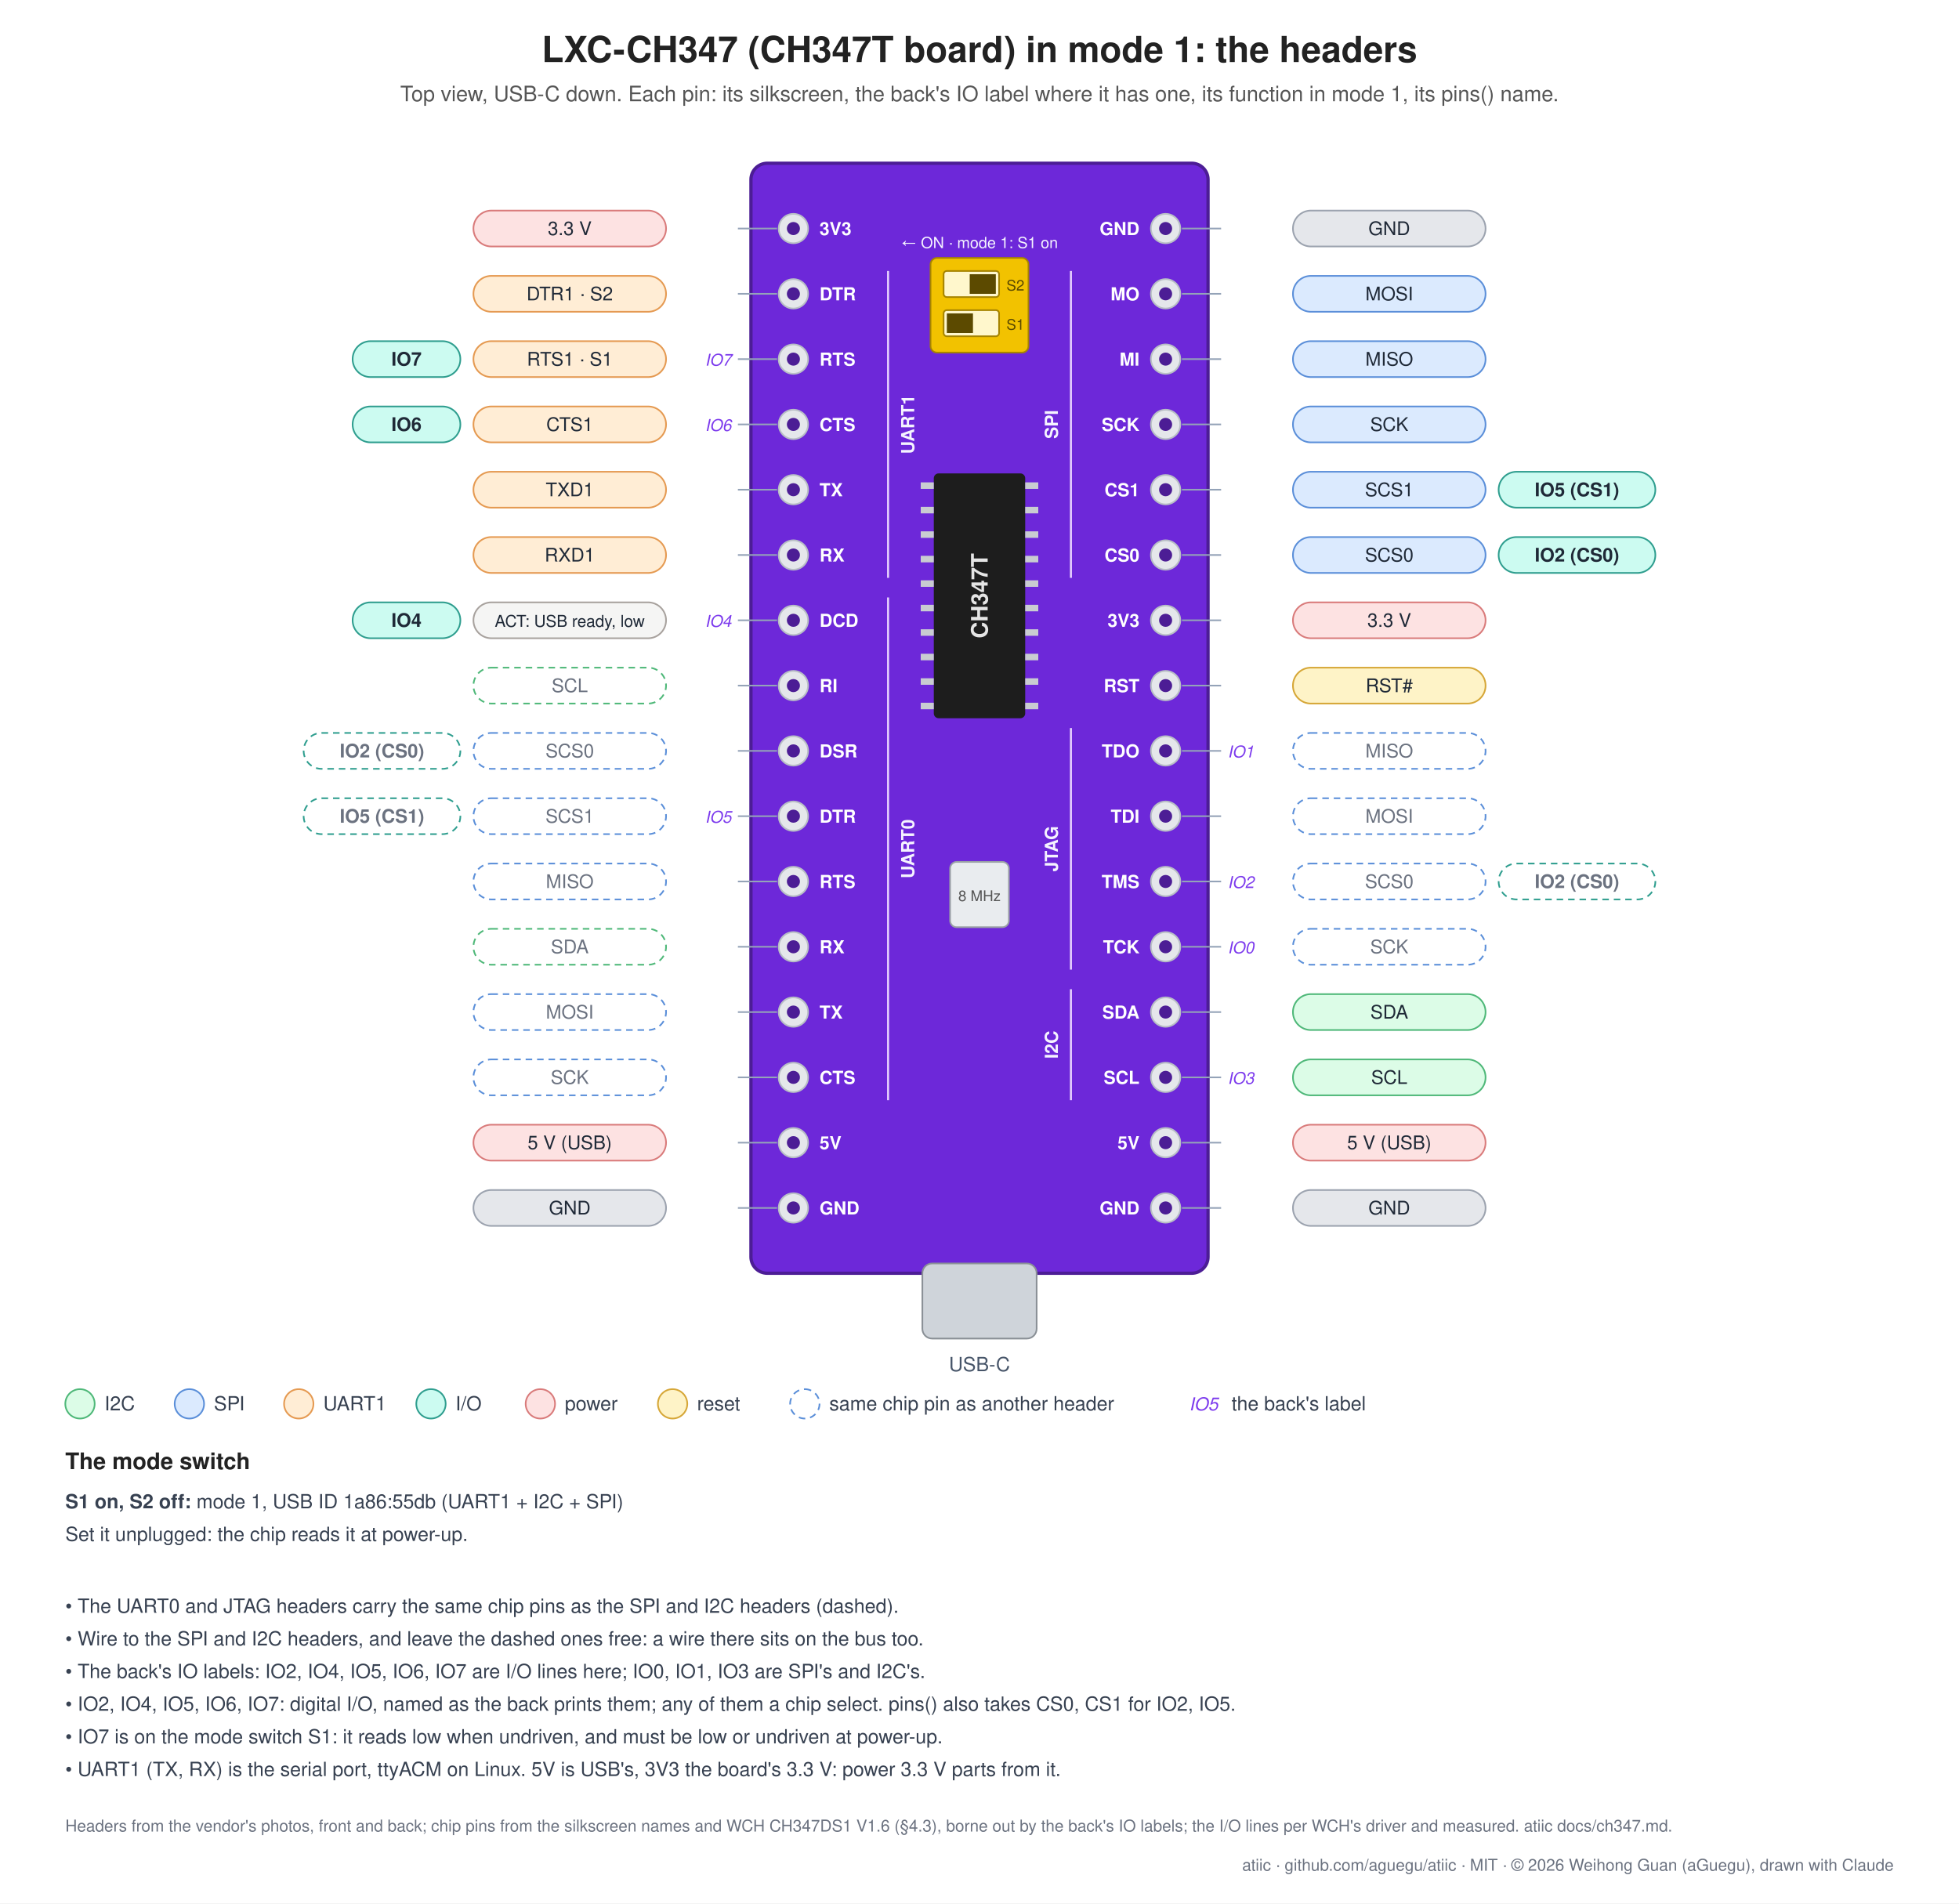
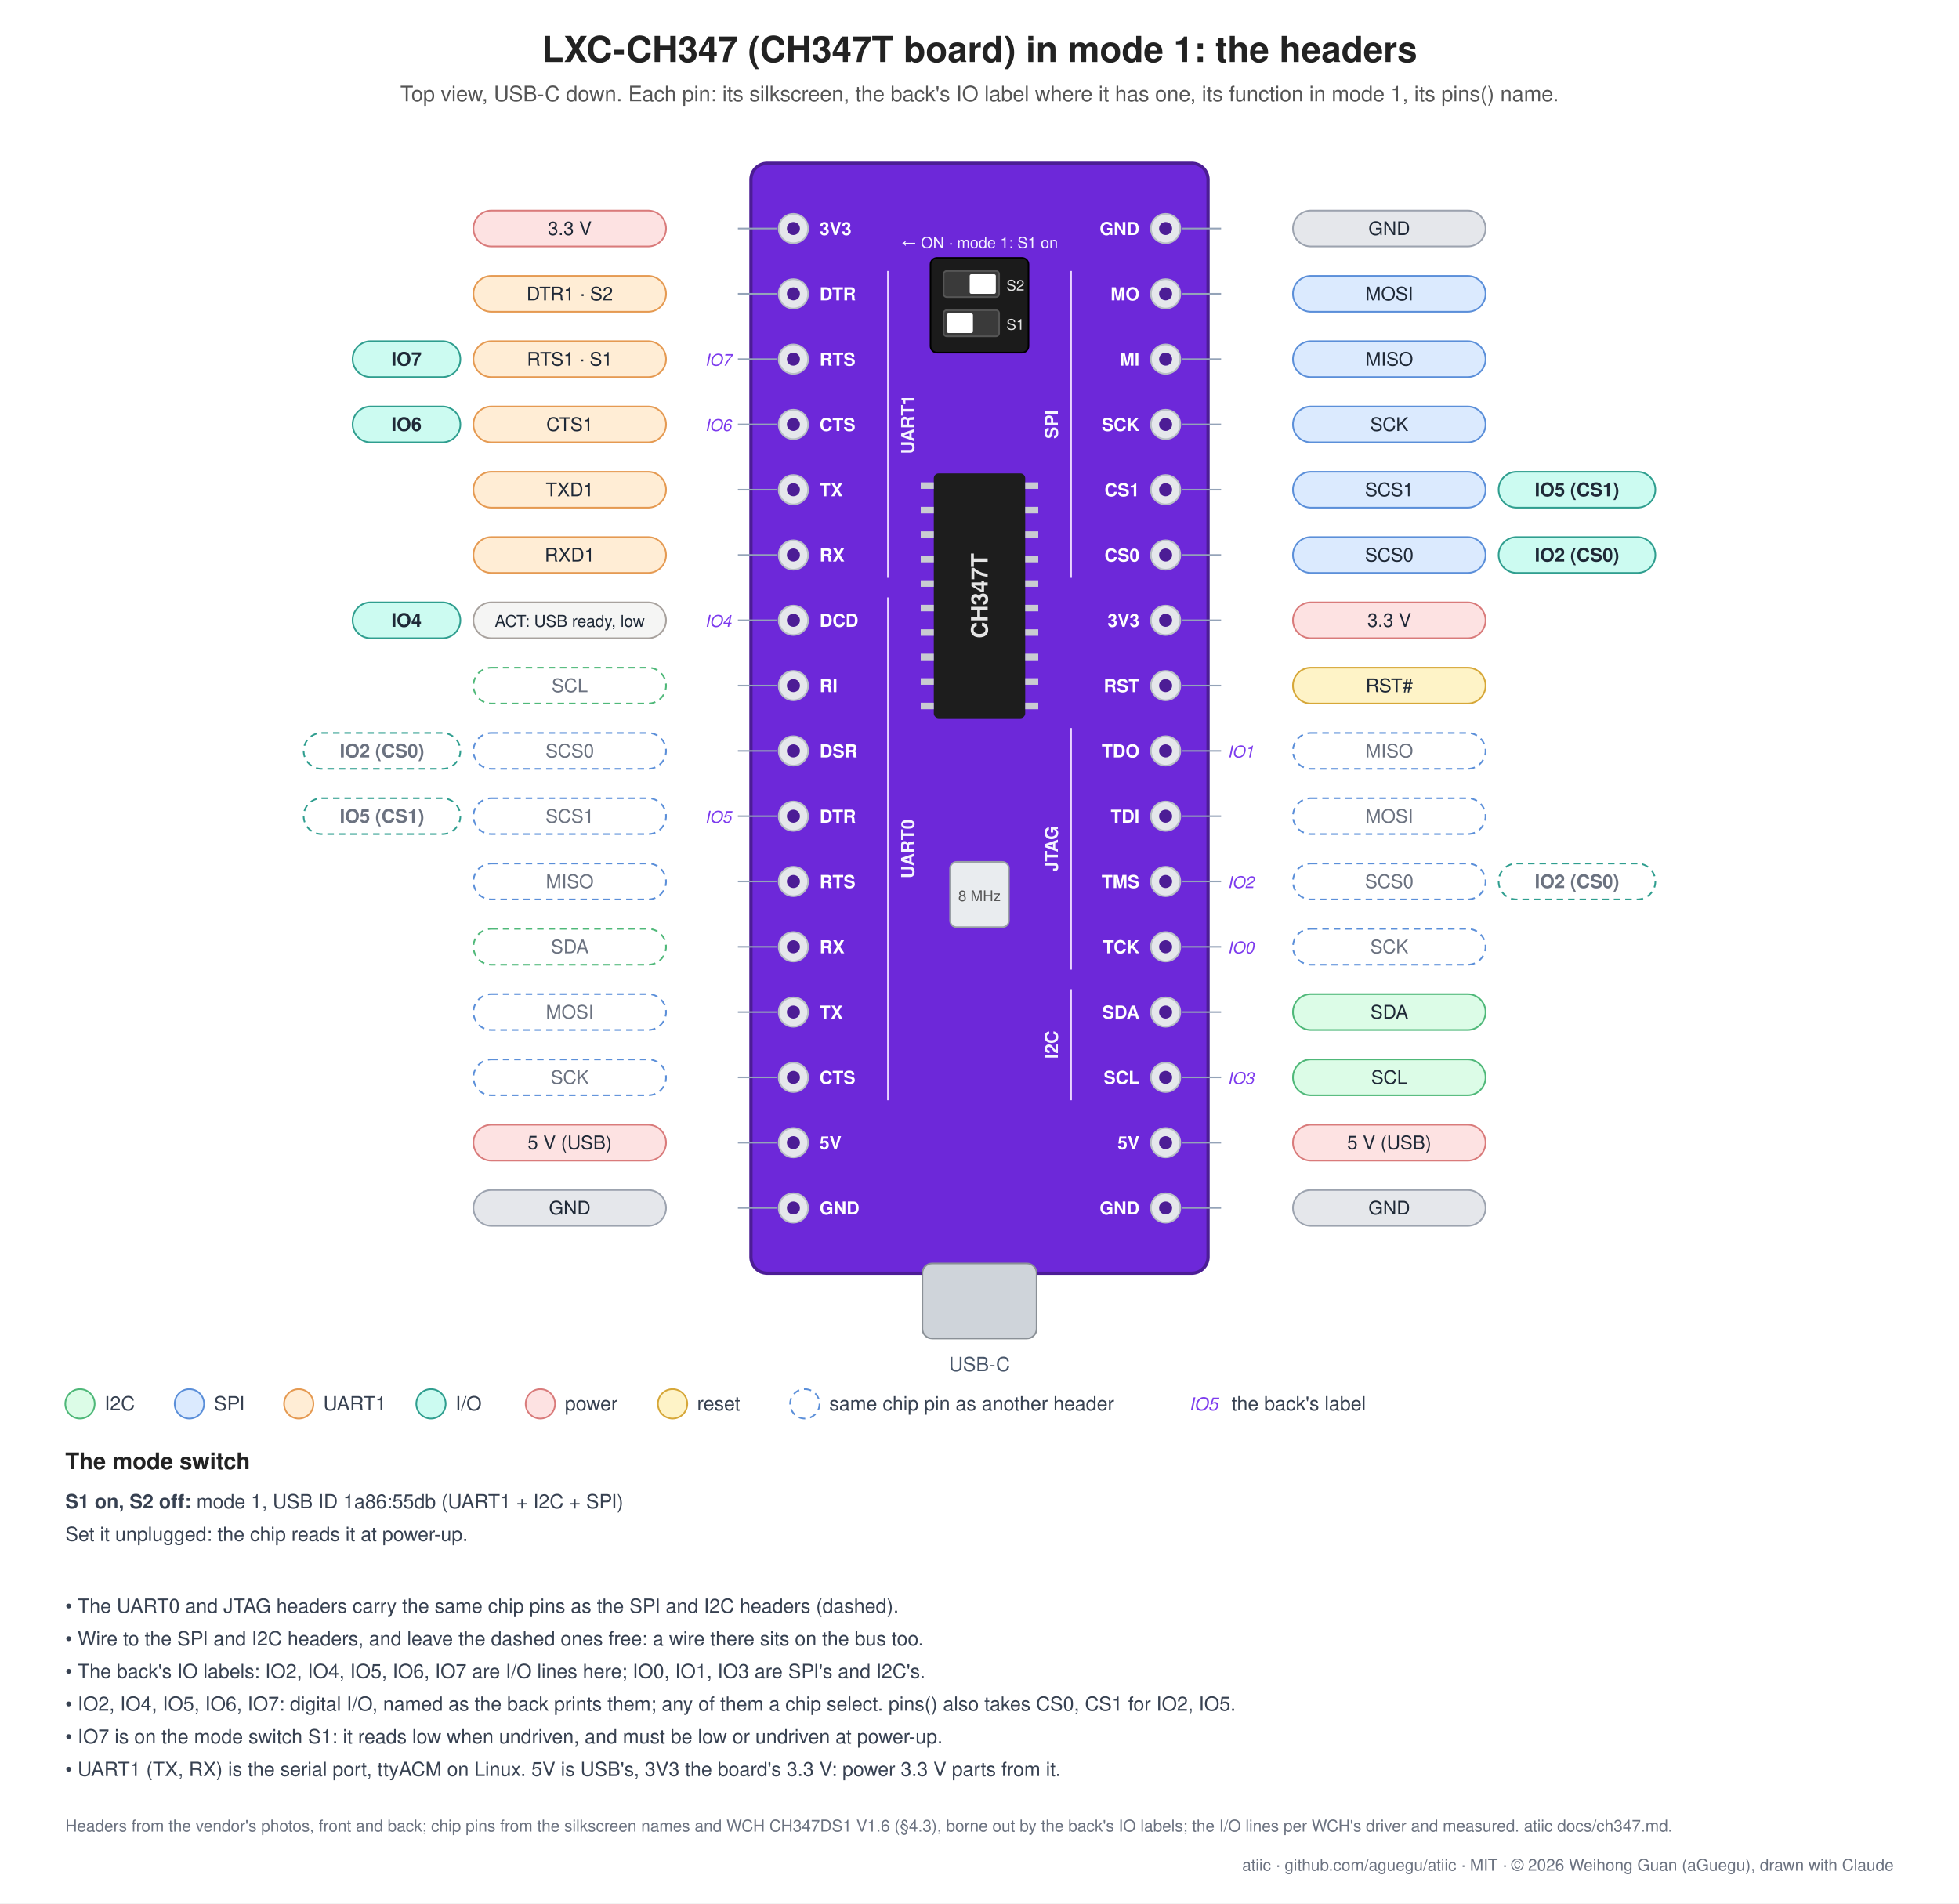
<svg xmlns="http://www.w3.org/2000/svg" viewBox="0 0 1200 1166" width="1200" height="1166" font-family="Helvetica, Arial, sans-serif">
  <rect width="1200" height="1166" fill="#ffffff" />
  <text x="600.0" y="38" text-anchor="middle" font-size="22" font-weight="bold" fill="#222">LXC-CH347 (CH347T board) in mode 1: the headers</text>
  <text x="600.0" y="62" text-anchor="middle" font-size="13" fill="#555">Top view, USB-C down. Each pin: its silkscreen, the back's IO label where it has one, its function in mode 1, its pins() name.</text>
  <rect x="460" y="100" width="280" height="680" rx="10" fill="#6d28d9" stroke="#4c1d95" stroke-width="2" />
  <circle cx="486" cy="740" r="9" fill="#e5e7eb" stroke="#b8bec5" />
  <circle cx="486" cy="740" r="4" fill="#4c1d95" />
  <text x="502" y="744" text-anchor="start" font-size="11" font-weight="bold" fill="#fff">GND</text>
  <line x1="476" y1="740" x2="452" y2="740" stroke="#94a3b8" />
  <rect x="290" y="729" width="118" height="22" rx="11" fill="#e5e7eb" stroke="#9ca3af" />
  <text x="349.0" y="744" text-anchor="middle" font-size="11.5" fill="#1f2937">GND</text>
  <circle cx="486" cy="700" r="9" fill="#e5e7eb" stroke="#b8bec5" />
  <circle cx="486" cy="700" r="4" fill="#4c1d95" />
  <text x="502" y="704" text-anchor="start" font-size="11" font-weight="bold" fill="#fff">5V</text>
  <line x1="476" y1="700" x2="452" y2="700" stroke="#94a3b8" />
  <rect x="290" y="689" width="118" height="22" rx="11" fill="#fde2e2" stroke="#d97b7b" />
  <text x="349.0" y="704" text-anchor="middle" font-size="11.5" fill="#1f2937">5 V (USB)</text>
  <circle cx="486" cy="660" r="9" fill="#e5e7eb" stroke="#b8bec5" />
  <circle cx="486" cy="660" r="4" fill="#4c1d95" />
  <text x="502" y="664" text-anchor="start" font-size="11" font-weight="bold" fill="#fff">CTS</text>
  <line x1="476" y1="660" x2="452" y2="660" stroke="#94a3b8" />
  <rect x="290" y="649" width="118" height="22" rx="11" fill="#ffffff" stroke="#5b8fd9" stroke-dasharray="4 3" />
  <text x="349.0" y="664" text-anchor="middle" font-size="11.5" fill="#6b7280">SCK</text>
  <circle cx="486" cy="620" r="9" fill="#e5e7eb" stroke="#b8bec5" />
  <circle cx="486" cy="620" r="4" fill="#4c1d95" />
  <text x="502" y="624" text-anchor="start" font-size="11" font-weight="bold" fill="#fff">TX</text>
  <line x1="476" y1="620" x2="452" y2="620" stroke="#94a3b8" />
  <rect x="290" y="609" width="118" height="22" rx="11" fill="#ffffff" stroke="#5b8fd9" stroke-dasharray="4 3" />
  <text x="349.0" y="624" text-anchor="middle" font-size="11.5" fill="#6b7280">MOSI</text>
  <circle cx="486" cy="580" r="9" fill="#e5e7eb" stroke="#b8bec5" />
  <circle cx="486" cy="580" r="4" fill="#4c1d95" />
  <text x="502" y="584" text-anchor="start" font-size="11" font-weight="bold" fill="#fff">RX</text>
  <line x1="476" y1="580" x2="452" y2="580" stroke="#94a3b8" />
  <rect x="290" y="569" width="118" height="22" rx="11" fill="#ffffff" stroke="#4fb879" stroke-dasharray="4 3" />
  <text x="349.0" y="584" text-anchor="middle" font-size="11.5" fill="#6b7280">SDA</text>
  <circle cx="486" cy="540" r="9" fill="#e5e7eb" stroke="#b8bec5" />
  <circle cx="486" cy="540" r="4" fill="#4c1d95" />
  <text x="502" y="544" text-anchor="start" font-size="11" font-weight="bold" fill="#fff">RTS</text>
  <line x1="476" y1="540" x2="452" y2="540" stroke="#94a3b8" />
  <rect x="290" y="529" width="118" height="22" rx="11" fill="#ffffff" stroke="#5b8fd9" stroke-dasharray="4 3" />
  <text x="349.0" y="544" text-anchor="middle" font-size="11.5" fill="#6b7280">MISO</text>
  <circle cx="486" cy="500" r="9" fill="#e5e7eb" stroke="#b8bec5" />
  <circle cx="486" cy="500" r="4" fill="#4c1d95" />
  <text x="502" y="504" text-anchor="start" font-size="11" font-weight="bold" fill="#fff">DTR</text>
  <line x1="476" y1="500" x2="452" y2="500" stroke="#94a3b8" />
  <text x="448" y="504" text-anchor="end" font-size="10" font-style="italic" fill="#7c3aed">IO5</text>
  <rect x="290" y="489" width="118" height="22" rx="11" fill="#ffffff" stroke="#5b8fd9" stroke-dasharray="4 3" />
  <text x="349.0" y="504" text-anchor="middle" font-size="11.5" fill="#6b7280">SCS1</text>
  <rect x="186" y="489" width="96" height="22" rx="11" fill="#ffffff" stroke="#2f9e8f" stroke-dasharray="4 3" />
  <text x="234.0" y="504" text-anchor="middle" font-size="11.5" font-weight="bold" fill="#6b7280">IO5 (CS1)</text>
  <circle cx="486" cy="460" r="9" fill="#e5e7eb" stroke="#b8bec5" />
  <circle cx="486" cy="460" r="4" fill="#4c1d95" />
  <text x="502" y="464" text-anchor="start" font-size="11" font-weight="bold" fill="#fff">DSR</text>
  <line x1="476" y1="460" x2="452" y2="460" stroke="#94a3b8" />
  <rect x="290" y="449" width="118" height="22" rx="11" fill="#ffffff" stroke="#5b8fd9" stroke-dasharray="4 3" />
  <text x="349.0" y="464" text-anchor="middle" font-size="11.5" fill="#6b7280">SCS0</text>
  <rect x="186" y="449" width="96" height="22" rx="11" fill="#ffffff" stroke="#2f9e8f" stroke-dasharray="4 3" />
  <text x="234.0" y="464" text-anchor="middle" font-size="11.5" font-weight="bold" fill="#6b7280">IO2 (CS0)</text>
  <circle cx="486" cy="420" r="9" fill="#e5e7eb" stroke="#b8bec5" />
  <circle cx="486" cy="420" r="4" fill="#4c1d95" />
  <text x="502" y="424" text-anchor="start" font-size="11" font-weight="bold" fill="#fff">RI</text>
  <line x1="476" y1="420" x2="452" y2="420" stroke="#94a3b8" />
  <rect x="290" y="409" width="118" height="22" rx="11" fill="#ffffff" stroke="#4fb879" stroke-dasharray="4 3" />
  <text x="349.0" y="424" text-anchor="middle" font-size="11.5" fill="#6b7280">SCL</text>
  <circle cx="486" cy="380" r="9" fill="#e5e7eb" stroke="#b8bec5" />
  <circle cx="486" cy="380" r="4" fill="#4c1d95" />
  <text x="502" y="384" text-anchor="start" font-size="11" font-weight="bold" fill="#fff">DCD</text>
  <line x1="476" y1="380" x2="452" y2="380" stroke="#94a3b8" />
  <text x="448" y="384" text-anchor="end" font-size="10" font-style="italic" fill="#7c3aed">IO4</text>
  <rect x="290" y="369" width="118" height="22" rx="11" fill="#f5f5f4" stroke="#a8a29e" />
  <text x="349.0" y="384" text-anchor="middle" font-size="10" fill="#1f2937">ACT: USB ready, low</text>
  <rect x="216" y="369" width="66" height="22" rx="11" fill="#ccfbf1" stroke="#2f9e8f" />
  <text x="249.0" y="384" text-anchor="middle" font-size="11.5" font-weight="bold" fill="#1f2937">IO4</text>
  <circle cx="486" cy="340" r="9" fill="#e5e7eb" stroke="#b8bec5" />
  <circle cx="486" cy="340" r="4" fill="#4c1d95" />
  <text x="502" y="344" text-anchor="start" font-size="11" font-weight="bold" fill="#fff">RX</text>
  <line x1="476" y1="340" x2="452" y2="340" stroke="#94a3b8" />
  <rect x="290" y="329" width="118" height="22" rx="11" fill="#ffedd5" stroke="#e59a52" />
  <text x="349.0" y="344" text-anchor="middle" font-size="11.5" fill="#1f2937">RXD1</text>
  <circle cx="486" cy="300" r="9" fill="#e5e7eb" stroke="#b8bec5" />
  <circle cx="486" cy="300" r="4" fill="#4c1d95" />
  <text x="502" y="304" text-anchor="start" font-size="11" font-weight="bold" fill="#fff">TX</text>
  <line x1="476" y1="300" x2="452" y2="300" stroke="#94a3b8" />
  <rect x="290" y="289" width="118" height="22" rx="11" fill="#ffedd5" stroke="#e59a52" />
  <text x="349.0" y="304" text-anchor="middle" font-size="11.5" fill="#1f2937">TXD1</text>
  <circle cx="486" cy="260" r="9" fill="#e5e7eb" stroke="#b8bec5" />
  <circle cx="486" cy="260" r="4" fill="#4c1d95" />
  <text x="502" y="264" text-anchor="start" font-size="11" font-weight="bold" fill="#fff">CTS</text>
  <line x1="476" y1="260" x2="452" y2="260" stroke="#94a3b8" />
  <text x="448" y="264" text-anchor="end" font-size="10" font-style="italic" fill="#7c3aed">IO6</text>
  <rect x="290" y="249" width="118" height="22" rx="11" fill="#ffedd5" stroke="#e59a52" />
  <text x="349.0" y="264" text-anchor="middle" font-size="11.5" fill="#1f2937">CTS1</text>
  <rect x="216" y="249" width="66" height="22" rx="11" fill="#ccfbf1" stroke="#2f9e8f" />
  <text x="249.0" y="264" text-anchor="middle" font-size="11.5" font-weight="bold" fill="#1f2937">IO6</text>
  <circle cx="486" cy="220" r="9" fill="#e5e7eb" stroke="#b8bec5" />
  <circle cx="486" cy="220" r="4" fill="#4c1d95" />
  <text x="502" y="224" text-anchor="start" font-size="11" font-weight="bold" fill="#fff">RTS</text>
  <line x1="476" y1="220" x2="452" y2="220" stroke="#94a3b8" />
  <text x="448" y="224" text-anchor="end" font-size="10" font-style="italic" fill="#7c3aed">IO7</text>
  <rect x="290" y="209" width="118" height="22" rx="11" fill="#ffedd5" stroke="#e59a52" />
  <text x="349.0" y="224" text-anchor="middle" font-size="11.5" fill="#1f2937">RTS1 · S1</text>
  <rect x="216" y="209" width="66" height="22" rx="11" fill="#ccfbf1" stroke="#2f9e8f" />
  <text x="249.0" y="224" text-anchor="middle" font-size="11.5" font-weight="bold" fill="#1f2937">IO7</text>
  <circle cx="486" cy="180" r="9" fill="#e5e7eb" stroke="#b8bec5" />
  <circle cx="486" cy="180" r="4" fill="#4c1d95" />
  <text x="502" y="184" text-anchor="start" font-size="11" font-weight="bold" fill="#fff">DTR</text>
  <line x1="476" y1="180" x2="452" y2="180" stroke="#94a3b8" />
  <rect x="290" y="169" width="118" height="22" rx="11" fill="#ffedd5" stroke="#e59a52" />
  <text x="349.0" y="184" text-anchor="middle" font-size="11.5" fill="#1f2937">DTR1 · S2</text>
  <circle cx="486" cy="140" r="9" fill="#e5e7eb" stroke="#b8bec5" />
  <circle cx="486" cy="140" r="4" fill="#4c1d95" />
  <text x="502" y="144" text-anchor="start" font-size="11" font-weight="bold" fill="#fff">3V3</text>
  <line x1="476" y1="140" x2="452" y2="140" stroke="#94a3b8" />
  <rect x="290" y="129" width="118" height="22" rx="11" fill="#fde2e2" stroke="#d97b7b" />
  <text x="349.0" y="144" text-anchor="middle" font-size="11.5" fill="#1f2937">3.3 V</text>
  <circle cx="714" cy="740" r="9" fill="#e5e7eb" stroke="#b8bec5" />
  <circle cx="714" cy="740" r="4" fill="#4c1d95" />
  <text x="698" y="744" text-anchor="end" font-size="11" font-weight="bold" fill="#fff">GND</text>
  <line x1="724" y1="740" x2="748" y2="740" stroke="#94a3b8" />
  <rect x="792" y="729" width="118" height="22" rx="11" fill="#e5e7eb" stroke="#9ca3af" />
  <text x="851.0" y="744" text-anchor="middle" font-size="11.5" fill="#1f2937">GND</text>
  <circle cx="714" cy="700" r="9" fill="#e5e7eb" stroke="#b8bec5" />
  <circle cx="714" cy="700" r="4" fill="#4c1d95" />
  <text x="698" y="704" text-anchor="end" font-size="11" font-weight="bold" fill="#fff">5V</text>
  <line x1="724" y1="700" x2="748" y2="700" stroke="#94a3b8" />
  <rect x="792" y="689" width="118" height="22" rx="11" fill="#fde2e2" stroke="#d97b7b" />
  <text x="851.0" y="704" text-anchor="middle" font-size="11.5" fill="#1f2937">5 V (USB)</text>
  <circle cx="714" cy="660" r="9" fill="#e5e7eb" stroke="#b8bec5" />
  <circle cx="714" cy="660" r="4" fill="#4c1d95" />
  <text x="698" y="664" text-anchor="end" font-size="11" font-weight="bold" fill="#fff">SCL</text>
  <line x1="724" y1="660" x2="748" y2="660" stroke="#94a3b8" />
  <text x="752" y="664" text-anchor="start" font-size="10" font-style="italic" fill="#7c3aed">IO3</text>
  <rect x="792" y="649" width="118" height="22" rx="11" fill="#dcfce7" stroke="#4fb879" />
  <text x="851.0" y="664" text-anchor="middle" font-size="11.5" fill="#1f2937">SCL</text>
  <circle cx="714" cy="620" r="9" fill="#e5e7eb" stroke="#b8bec5" />
  <circle cx="714" cy="620" r="4" fill="#4c1d95" />
  <text x="698" y="624" text-anchor="end" font-size="11" font-weight="bold" fill="#fff">SDA</text>
  <line x1="724" y1="620" x2="748" y2="620" stroke="#94a3b8" />
  <rect x="792" y="609" width="118" height="22" rx="11" fill="#dcfce7" stroke="#4fb879" />
  <text x="851.0" y="624" text-anchor="middle" font-size="11.5" fill="#1f2937">SDA</text>
  <circle cx="714" cy="580" r="9" fill="#e5e7eb" stroke="#b8bec5" />
  <circle cx="714" cy="580" r="4" fill="#4c1d95" />
  <text x="698" y="584" text-anchor="end" font-size="11" font-weight="bold" fill="#fff">TCK</text>
  <line x1="724" y1="580" x2="748" y2="580" stroke="#94a3b8" />
  <text x="752" y="584" text-anchor="start" font-size="10" font-style="italic" fill="#7c3aed">IO0</text>
  <rect x="792" y="569" width="118" height="22" rx="11" fill="#ffffff" stroke="#5b8fd9" stroke-dasharray="4 3" />
  <text x="851.0" y="584" text-anchor="middle" font-size="11.5" fill="#6b7280">SCK</text>
  <circle cx="714" cy="540" r="9" fill="#e5e7eb" stroke="#b8bec5" />
  <circle cx="714" cy="540" r="4" fill="#4c1d95" />
  <text x="698" y="544" text-anchor="end" font-size="11" font-weight="bold" fill="#fff">TMS</text>
  <line x1="724" y1="540" x2="748" y2="540" stroke="#94a3b8" />
  <text x="752" y="544" text-anchor="start" font-size="10" font-style="italic" fill="#7c3aed">IO2</text>
  <rect x="792" y="529" width="118" height="22" rx="11" fill="#ffffff" stroke="#5b8fd9" stroke-dasharray="4 3" />
  <text x="851.0" y="544" text-anchor="middle" font-size="11.5" fill="#6b7280">SCS0</text>
  <rect x="918" y="529" width="96" height="22" rx="11" fill="#ffffff" stroke="#2f9e8f" stroke-dasharray="4 3" />
  <text x="966.0" y="544" text-anchor="middle" font-size="11.5" font-weight="bold" fill="#6b7280">IO2 (CS0)</text>
  <circle cx="714" cy="500" r="9" fill="#e5e7eb" stroke="#b8bec5" />
  <circle cx="714" cy="500" r="4" fill="#4c1d95" />
  <text x="698" y="504" text-anchor="end" font-size="11" font-weight="bold" fill="#fff">TDI</text>
  <line x1="724" y1="500" x2="748" y2="500" stroke="#94a3b8" />
  <rect x="792" y="489" width="118" height="22" rx="11" fill="#ffffff" stroke="#5b8fd9" stroke-dasharray="4 3" />
  <text x="851.0" y="504" text-anchor="middle" font-size="11.5" fill="#6b7280">MOSI</text>
  <circle cx="714" cy="460" r="9" fill="#e5e7eb" stroke="#b8bec5" />
  <circle cx="714" cy="460" r="4" fill="#4c1d95" />
  <text x="698" y="464" text-anchor="end" font-size="11" font-weight="bold" fill="#fff">TDO</text>
  <line x1="724" y1="460" x2="748" y2="460" stroke="#94a3b8" />
  <text x="752" y="464" text-anchor="start" font-size="10" font-style="italic" fill="#7c3aed">IO1</text>
  <rect x="792" y="449" width="118" height="22" rx="11" fill="#ffffff" stroke="#5b8fd9" stroke-dasharray="4 3" />
  <text x="851.0" y="464" text-anchor="middle" font-size="11.5" fill="#6b7280">MISO</text>
  <circle cx="714" cy="420" r="9" fill="#e5e7eb" stroke="#b8bec5" />
  <circle cx="714" cy="420" r="4" fill="#4c1d95" />
  <text x="698" y="424" text-anchor="end" font-size="11" font-weight="bold" fill="#fff">RST</text>
  <line x1="724" y1="420" x2="748" y2="420" stroke="#94a3b8" />
  <rect x="792" y="409" width="118" height="22" rx="11" fill="#fef3c7" stroke="#d6a738" />
  <text x="851.0" y="424" text-anchor="middle" font-size="11.5" fill="#1f2937">RST#</text>
  <circle cx="714" cy="380" r="9" fill="#e5e7eb" stroke="#b8bec5" />
  <circle cx="714" cy="380" r="4" fill="#4c1d95" />
  <text x="698" y="384" text-anchor="end" font-size="11" font-weight="bold" fill="#fff">3V3</text>
  <line x1="724" y1="380" x2="748" y2="380" stroke="#94a3b8" />
  <rect x="792" y="369" width="118" height="22" rx="11" fill="#fde2e2" stroke="#d97b7b" />
  <text x="851.0" y="384" text-anchor="middle" font-size="11.5" fill="#1f2937">3.3 V</text>
  <circle cx="714" cy="340" r="9" fill="#e5e7eb" stroke="#b8bec5" />
  <circle cx="714" cy="340" r="4" fill="#4c1d95" />
  <text x="698" y="344" text-anchor="end" font-size="11" font-weight="bold" fill="#fff">CS0</text>
  <line x1="724" y1="340" x2="748" y2="340" stroke="#94a3b8" />
  <rect x="792" y="329" width="118" height="22" rx="11" fill="#dbeafe" stroke="#5b8fd9" />
  <text x="851.0" y="344" text-anchor="middle" font-size="11.5" fill="#1f2937">SCS0</text>
  <rect x="918" y="329" width="96" height="22" rx="11" fill="#ccfbf1" stroke="#2f9e8f" />
  <text x="966.0" y="344" text-anchor="middle" font-size="11.5" font-weight="bold" fill="#1f2937">IO2 (CS0)</text>
  <circle cx="714" cy="300" r="9" fill="#e5e7eb" stroke="#b8bec5" />
  <circle cx="714" cy="300" r="4" fill="#4c1d95" />
  <text x="698" y="304" text-anchor="end" font-size="11" font-weight="bold" fill="#fff">CS1</text>
  <line x1="724" y1="300" x2="748" y2="300" stroke="#94a3b8" />
  <rect x="792" y="289" width="118" height="22" rx="11" fill="#dbeafe" stroke="#5b8fd9" />
  <text x="851.0" y="304" text-anchor="middle" font-size="11.5" fill="#1f2937">SCS1</text>
  <rect x="918" y="289" width="96" height="22" rx="11" fill="#ccfbf1" stroke="#2f9e8f" />
  <text x="966.0" y="304" text-anchor="middle" font-size="11.5" font-weight="bold" fill="#1f2937">IO5 (CS1)</text>
  <circle cx="714" cy="260" r="9" fill="#e5e7eb" stroke="#b8bec5" />
  <circle cx="714" cy="260" r="4" fill="#4c1d95" />
  <text x="698" y="264" text-anchor="end" font-size="11" font-weight="bold" fill="#fff">SCK</text>
  <line x1="724" y1="260" x2="748" y2="260" stroke="#94a3b8" />
  <rect x="792" y="249" width="118" height="22" rx="11" fill="#dbeafe" stroke="#5b8fd9" />
  <text x="851.0" y="264" text-anchor="middle" font-size="11.5" fill="#1f2937">SCK</text>
  <circle cx="714" cy="220" r="9" fill="#e5e7eb" stroke="#b8bec5" />
  <circle cx="714" cy="220" r="4" fill="#4c1d95" />
  <text x="698" y="224" text-anchor="end" font-size="11" font-weight="bold" fill="#fff">MI</text>
  <line x1="724" y1="220" x2="748" y2="220" stroke="#94a3b8" />
  <rect x="792" y="209" width="118" height="22" rx="11" fill="#dbeafe" stroke="#5b8fd9" />
  <text x="851.0" y="224" text-anchor="middle" font-size="11.5" fill="#1f2937">MISO</text>
  <circle cx="714" cy="180" r="9" fill="#e5e7eb" stroke="#b8bec5" />
  <circle cx="714" cy="180" r="4" fill="#4c1d95" />
  <text x="698" y="184" text-anchor="end" font-size="11" font-weight="bold" fill="#fff">MO</text>
  <line x1="724" y1="180" x2="748" y2="180" stroke="#94a3b8" />
  <rect x="792" y="169" width="118" height="22" rx="11" fill="#dbeafe" stroke="#5b8fd9" />
  <text x="851.0" y="184" text-anchor="middle" font-size="11.5" fill="#1f2937">MOSI</text>
  <circle cx="714" cy="140" r="9" fill="#e5e7eb" stroke="#b8bec5" />
  <circle cx="714" cy="140" r="4" fill="#4c1d95" />
  <text x="698" y="144" text-anchor="end" font-size="11" font-weight="bold" fill="#fff">GND</text>
  <line x1="724" y1="140" x2="748" y2="140" stroke="#94a3b8" />
  <rect x="792" y="129" width="118" height="22" rx="11" fill="#e5e7eb" stroke="#9ca3af" />
  <text x="851.0" y="144" text-anchor="middle" font-size="11.5" fill="#1f2937">GND</text>
  <line x1="544" y1="366" x2="544" y2="674" stroke="#e9d5ff" stroke-width="1.2" />
  <text transform="translate(560 520.0) rotate(-90)" text-anchor="middle" font-size="11" font-weight="bold" fill="#f5f3ff">UART0</text>
  <line x1="544" y1="166" x2="544" y2="354" stroke="#e9d5ff" stroke-width="1.2" />
  <text transform="translate(560 260.0) rotate(-90)" text-anchor="middle" font-size="11" font-weight="bold" fill="#f5f3ff">UART1</text>
  <line x1="656" y1="606" x2="656" y2="674" stroke="#e9d5ff" stroke-width="1.2" />
  <text transform="translate(648 640.0) rotate(-90)" text-anchor="middle" font-size="11" font-weight="bold" fill="#f5f3ff">I2C</text>
  <line x1="656" y1="446" x2="656" y2="594" stroke="#e9d5ff" stroke-width="1.2" />
  <text transform="translate(648 520.0) rotate(-90)" text-anchor="middle" font-size="11" font-weight="bold" fill="#f5f3ff">JTAG</text>
  <line x1="656" y1="166" x2="656" y2="354" stroke="#e9d5ff" stroke-width="1.2" />
  <text transform="translate(648 260.0) rotate(-90)" text-anchor="middle" font-size="11" font-weight="bold" fill="#f5f3ff">SPI</text>
  <rect x="572.0" y="290" width="56" height="150" rx="3" fill="#1d1d1d" />
  <rect x="564.0" y="295.5" width="8" height="4" fill="#c9ccd1" />
  <rect x="628.0" y="295.5" width="8" height="4" fill="#c9ccd1" />
  <rect x="564.0" y="310.5" width="8" height="4" fill="#c9ccd1" />
  <rect x="628.0" y="310.5" width="8" height="4" fill="#c9ccd1" />
  <rect x="564.0" y="325.5" width="8" height="4" fill="#c9ccd1" />
  <rect x="628.0" y="325.5" width="8" height="4" fill="#c9ccd1" />
  <rect x="564.0" y="340.5" width="8" height="4" fill="#c9ccd1" />
  <rect x="628.0" y="340.5" width="8" height="4" fill="#c9ccd1" />
  <rect x="564.0" y="355.5" width="8" height="4" fill="#c9ccd1" />
  <rect x="628.0" y="355.5" width="8" height="4" fill="#c9ccd1" />
  <rect x="564.0" y="370.5" width="8" height="4" fill="#c9ccd1" />
  <rect x="628.0" y="370.5" width="8" height="4" fill="#c9ccd1" />
  <rect x="564.0" y="385.5" width="8" height="4" fill="#c9ccd1" />
  <rect x="628.0" y="385.5" width="8" height="4" fill="#c9ccd1" />
  <rect x="564.0" y="400.5" width="8" height="4" fill="#c9ccd1" />
  <rect x="628.0" y="400.5" width="8" height="4" fill="#c9ccd1" />
  <rect x="564.0" y="415.5" width="8" height="4" fill="#c9ccd1" />
  <rect x="628.0" y="415.5" width="8" height="4" fill="#c9ccd1" />
  <rect x="564.0" y="430.5" width="8" height="4" fill="#c9ccd1" />
  <rect x="628.0" y="430.5" width="8" height="4" fill="#c9ccd1" />
  <text transform="translate(605.0 365.0) rotate(-90)" text-anchor="middle" font-size="14" font-weight="bold" fill="#e5e5e5">CH347T</text>
  <rect x="582.0" y="528" width="36" height="40" rx="4" fill="#e9ecef" stroke="#9aa0a6" />
  <text x="600.0" y="552" text-anchor="middle" font-size="9" fill="#555">8 MHz</text>
-   <rect x="570.0" y="158" width="60" height="58" rx="4" fill="#f2c200" stroke="#a68400" />
-   <rect x="578.0" y="166" width="34" height="16" rx="2" fill="#fff7cc" stroke="#a68400" />
-   <rect x="594.0" y="168" width="16" height="12" fill="#5c4a00" />
-   <text x="622.0" y="178" text-anchor="middle" font-size="9" fill="#5c4a00">S2</text>
-   <rect x="578.0" y="190" width="34" height="16" rx="2" fill="#fff7cc" stroke="#a68400" />
-   <rect x="580.0" y="192" width="16" height="12" fill="#5c4a00" />
-   <text x="622.0" y="202" text-anchor="middle" font-size="9" fill="#5c4a00">S1</text>
+   <rect x="570.0" y="158" width="60" height="58" rx="4" fill="#1b1b1b" stroke="#000" />
+   <rect x="578.0" y="166" width="34" height="16" rx="2" fill="#3a3a3a" stroke="#555" />
+   <rect x="594.0" y="168" width="16" height="12" rx="1" fill="#ffffff" />
+   <text x="622.0" y="178" text-anchor="middle" font-size="9" fill="#e5e5e5">S2</text>
+   <rect x="578.0" y="190" width="34" height="16" rx="2" fill="#3a3a3a" stroke="#555" />
+   <rect x="580.0" y="192" width="16" height="12" rx="1" fill="#ffffff" />
+   <text x="622.0" y="202" text-anchor="middle" font-size="9" fill="#e5e5e5">S1</text>
  <text x="600.0" y="152" text-anchor="middle" font-size="9.5" fill="#f5f3ff">← ON · mode 1: S1 on</text>
  <rect x="565.0" y="774" width="70" height="46" rx="6" fill="#cfd4da" stroke="#8a9096" />
  <text x="600.0" y="840" text-anchor="middle" font-size="12" fill="#475569">USB-C</text>
  <rect x="40" y="851" width="18" height="18" rx="9" fill="#dcfce7" stroke="#4fb879" />
  <text x="64" y="864" font-size="12" fill="#374151">I2C</text>
  <rect x="107" y="851" width="18" height="18" rx="9" fill="#dbeafe" stroke="#5b8fd9" />
  <text x="131" y="864" font-size="12" fill="#374151">SPI</text>
  <rect x="174" y="851" width="18" height="18" rx="9" fill="#ffedd5" stroke="#e59a52" />
  <text x="198" y="864" font-size="12" fill="#374151">UART1</text>
  <rect x="255" y="851" width="18" height="18" rx="9" fill="#ccfbf1" stroke="#2f9e8f" />
  <text x="279" y="864" font-size="12" fill="#374151">I/O</text>
  <rect x="322" y="851" width="18" height="18" rx="9" fill="#fde2e2" stroke="#d97b7b" />
  <text x="346" y="864" font-size="12" fill="#374151">power</text>
  <rect x="403" y="851" width="18" height="18" rx="9" fill="#fef3c7" stroke="#d6a738" />
  <text x="427" y="864" font-size="12" fill="#374151">reset</text>
  <rect x="484" y="851" width="18" height="18" rx="9" fill="#ffffff" stroke="#5b8fd9" stroke-dasharray="4 3" />
  <text x="508" y="864" font-size="12" fill="#374151">same chip pin as another header</text>
  <text x="728.4" y="864" font-size="11" font-style="italic" fill="#7c3aed">IO5</text>
  <text x="754.4" y="864" font-size="12" fill="#374151">the back's label</text>
  <text x="40" y="900" font-size="14" font-weight="bold" fill="#222">The mode switch</text>
  <text x="40" y="924" font-size="12" fill="#374151">
    <tspan font-weight="bold">S1 on, S2 off:</tspan> mode 1, USB ID 1a86:55db (UART1 + I2C + SPI)</text>
  <text x="40" y="944" font-size="12" fill="#374151">Set it unplugged: the chip reads it at power-up.</text>
  <text x="40" y="988" font-size="12" fill="#374151">• The UART0 and JTAG headers carry the same chip pins as the SPI and I2C headers (dashed).</text>
  <text x="40" y="1008" font-size="12" fill="#374151">• Wire to the SPI and I2C headers, and leave the dashed ones free: a wire there sits on the bus too.</text>
  <text x="40" y="1028" font-size="12" fill="#374151">• The back's IO labels: IO2, IO4, IO5, IO6, IO7 are I/O lines here; IO0, IO1, IO3 are SPI's and I2C's.</text>
  <text x="40" y="1048" font-size="12" fill="#374151">• IO2, IO4, IO5, IO6, IO7: digital I/O, named as the back prints them; any of them a chip select. pins() also takes CS0, CS1 for IO2, IO5.</text>
  <text x="40" y="1068" font-size="12" fill="#374151">• IO7 is on the mode switch S1: it reads low when undriven, and must be low or undriven at power-up.</text>
  <text x="40" y="1088" font-size="12" fill="#374151">• UART1 (TX, RX) is the serial port, ttyACM on Linux. 5V is USB's, 3V3 the board's 3.3 V: power 3.3 V parts from it.</text>
  <text x="40" y="1122" font-size="10" fill="#6b7280">Headers from the vendor's photos, front and back; chip pins from the silkscreen names and WCH CH347DS1 V1.6 (§4.3), borne out by the back's IO labels; the I/O lines per WCH's driver and measured. atiic docs/ch347.md.</text>
  <text x="1160" y="1146" text-anchor="end" font-size="10" fill="#6b7280">atiic · github.com/aguegu/atiic · MIT · © 2026 Weihong Guan (aGuegu), drawn with Claude</text>
</svg>
